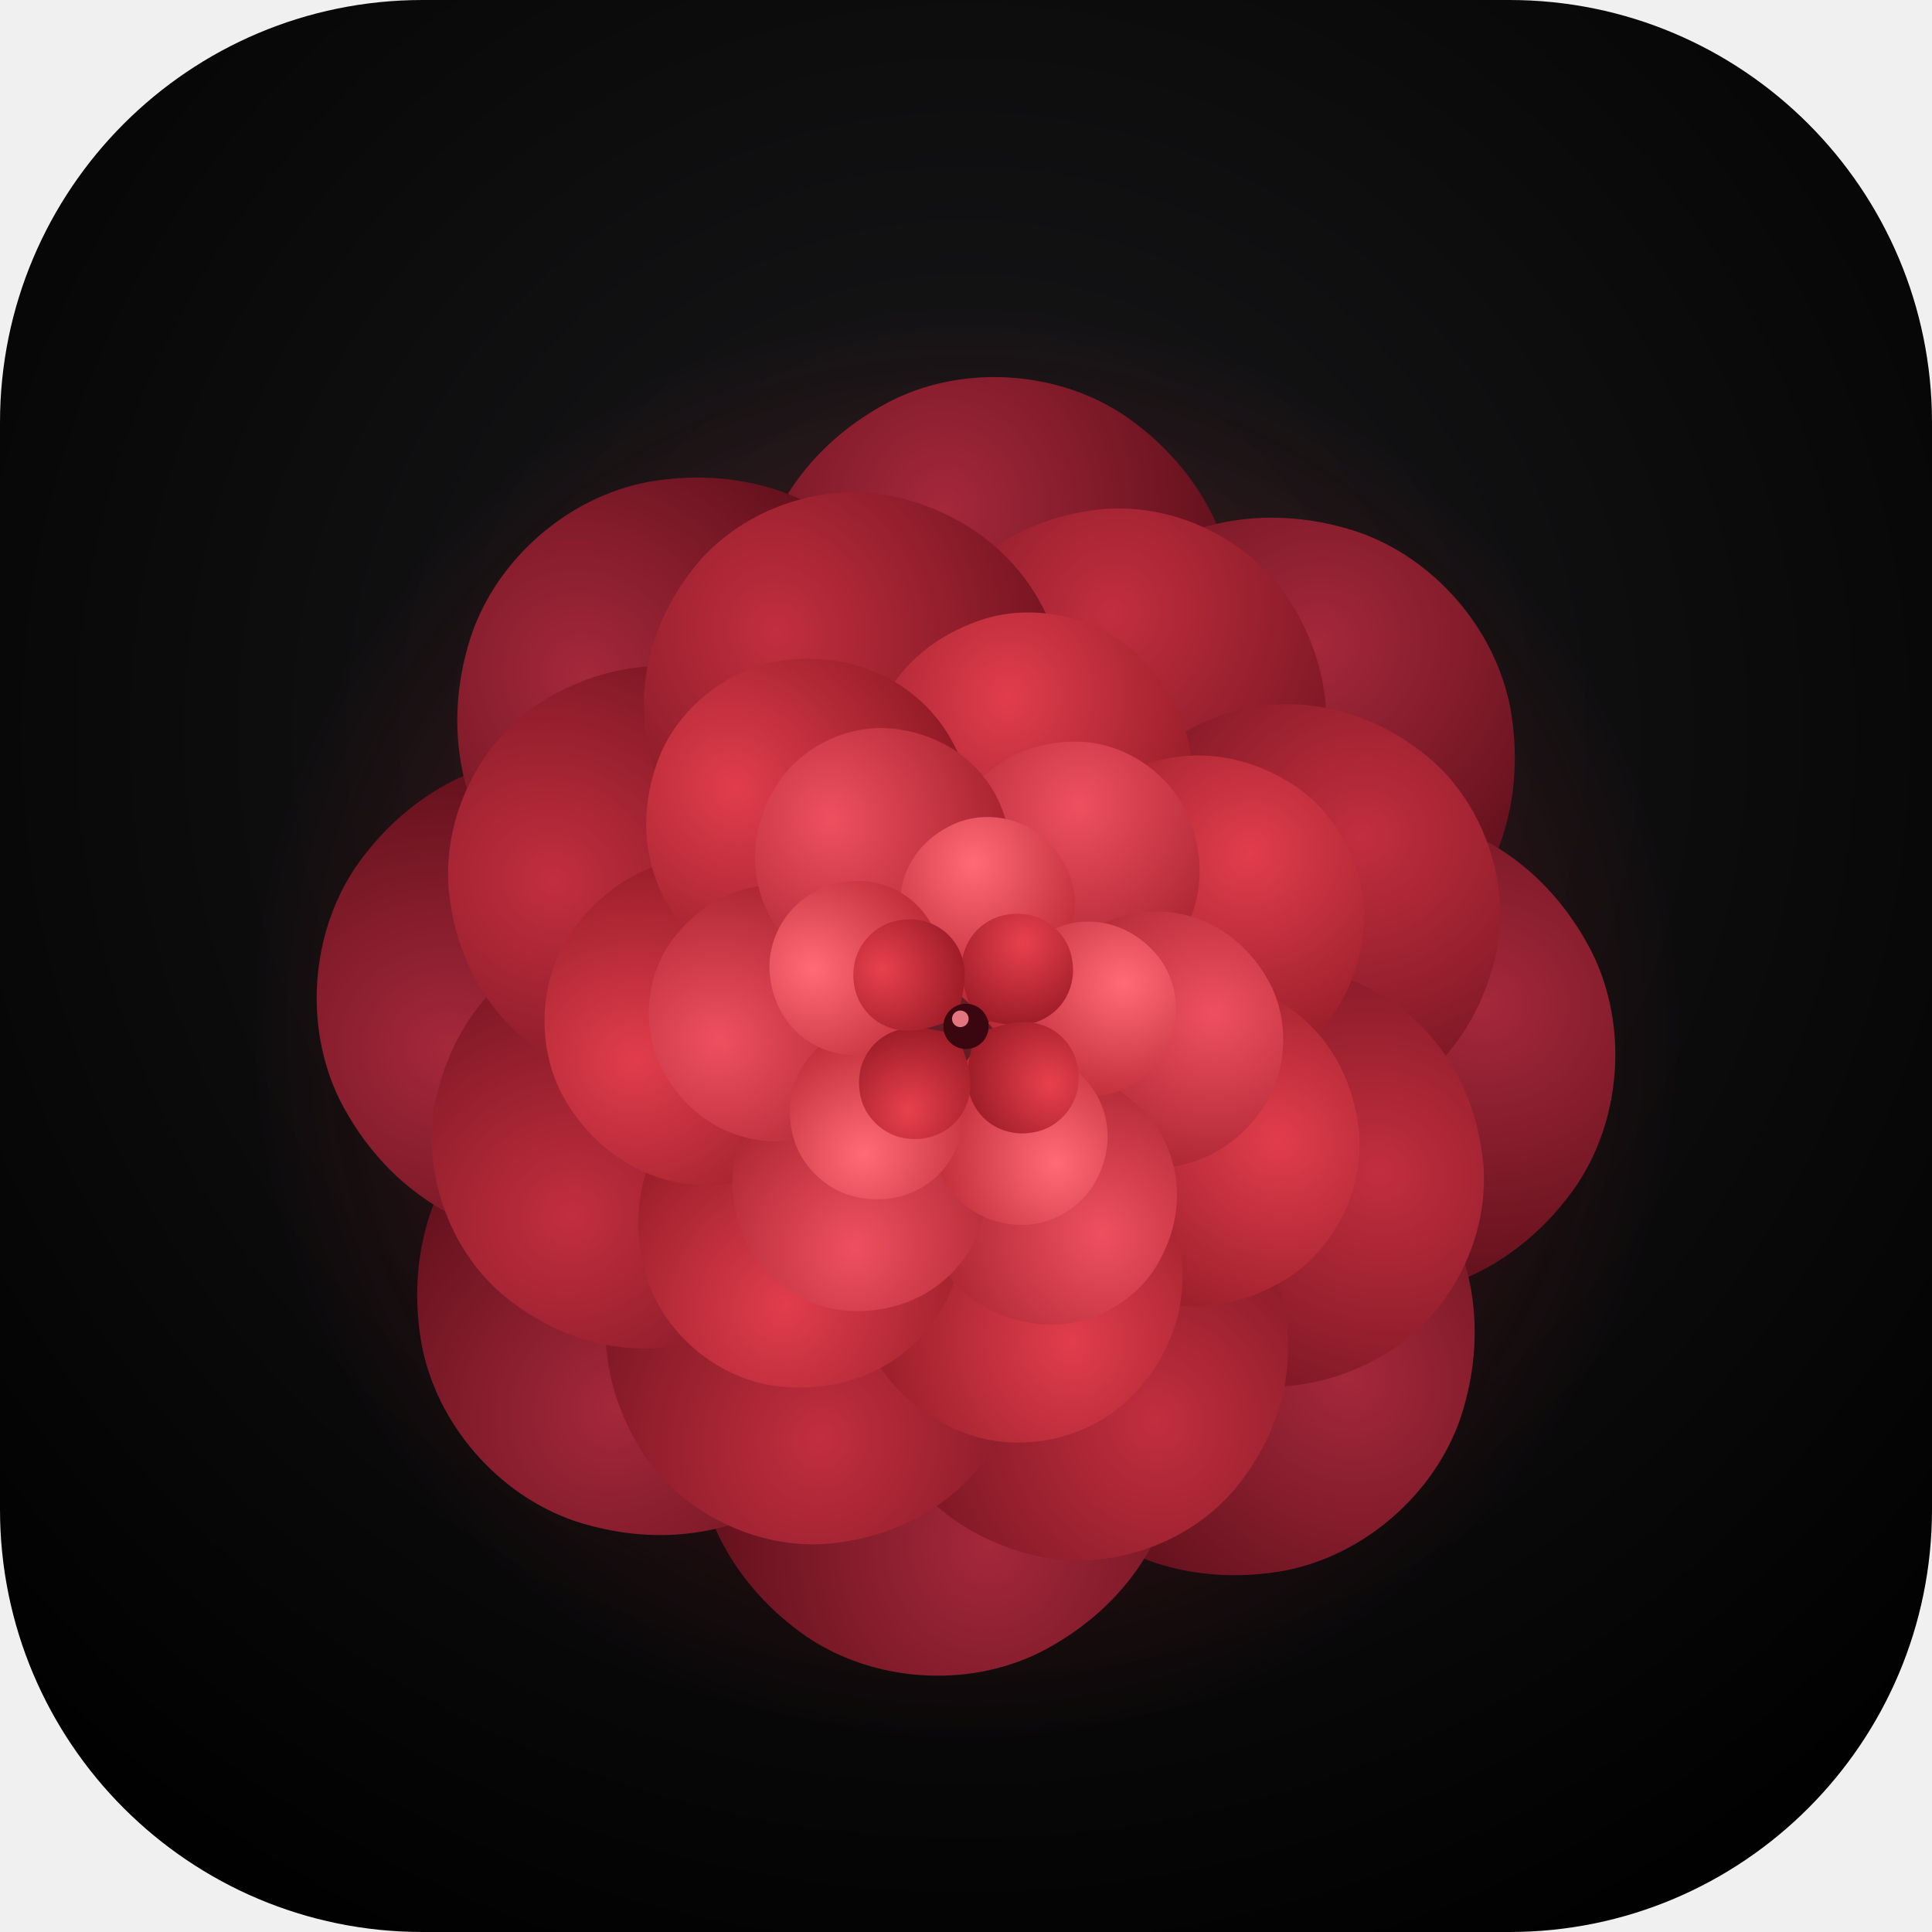
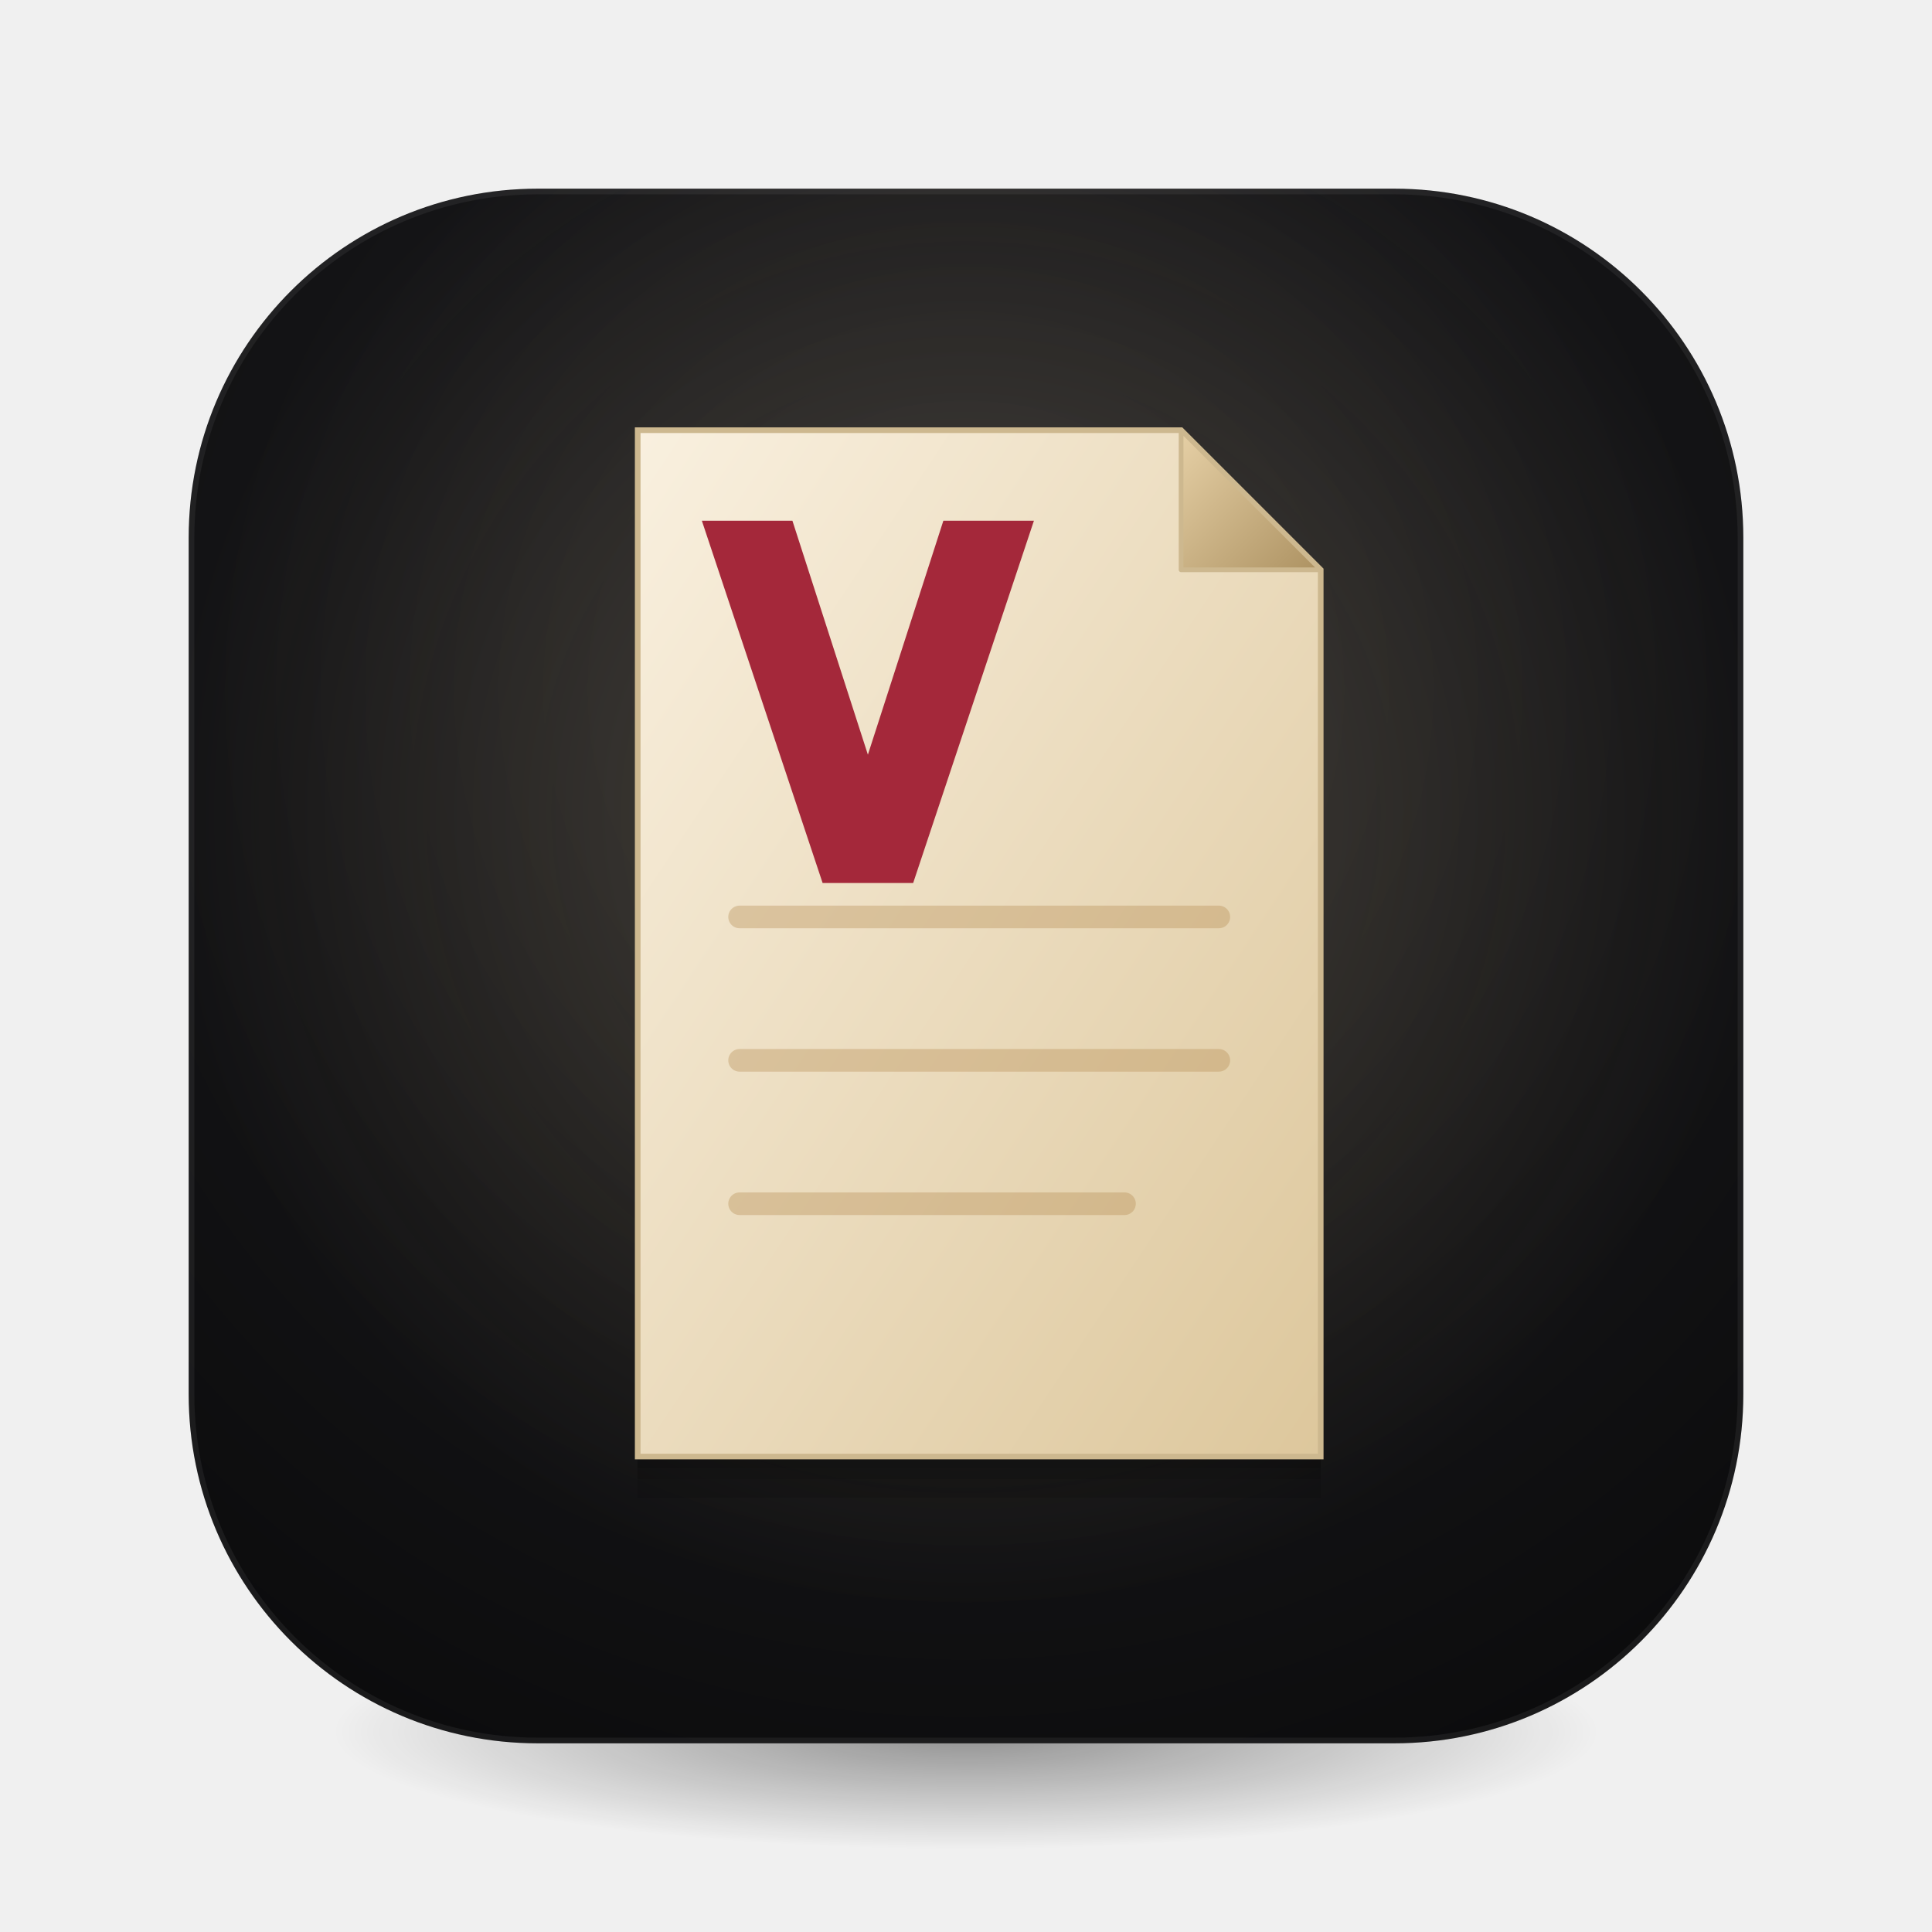
- <svg xmlns="http://www.w3.org/2000/svg" viewBox="0 0 512 512">
+ <svg xmlns="http://www.w3.org/2000/svg" viewBox="0 0 1024 1024">
  <defs>
-     <radialGradient id="g0" cx="38%" cy="26%" r="80%">
-       <stop offset="0%" stop-color="#a4283a" />
-       <stop offset="100%" stop-color="#4c0812" />
+     <radialGradient id="card" cx="50%" cy="32%" r="80%">
+       <stop offset="0%" stop-color="#242428" />
+       <stop offset="58%" stop-color="#141416" />
+       <stop offset="100%" stop-color="#0b0b0c" />
    </radialGradient>
-     <radialGradient id="g1" cx="38%" cy="26%" r="80%">
-       <stop offset="0%" stop-color="#c22e3f" />
-       <stop offset="100%" stop-color="#650f1a" />
+     <radialGradient id="glow" cx="50%" cy="40%" r="52%">
+       <stop offset="0%" stop-color="#f2d8a0" stop-opacity="0.20" />
+       <stop offset="100%" stop-color="#f2d8a0" stop-opacity="0" />
    </radialGradient>
-     <radialGradient id="g2" cx="38%" cy="26%" r="80%">
-       <stop offset="0%" stop-color="#e13d4c" />
-       <stop offset="100%" stop-color="#82141f" />
+     <radialGradient id="amb" cx="50%" cy="50%" r="50%">
+       <stop offset="0%" stop-color="#000000" stop-opacity="0.40" />
+       <stop offset="100%" stop-color="#000000" stop-opacity="0" />
    </radialGradient>
-     <radialGradient id="g3" cx="38%" cy="26%" r="80%">
-       <stop offset="0%" stop-color="#ef5060" />
-       <stop offset="100%" stop-color="#9c1c26" />
-     </radialGradient>
-     <radialGradient id="g4" cx="38%" cy="26%" r="80%">
-       <stop offset="0%" stop-color="#ff6a76" />
-       <stop offset="100%" stop-color="#b62430" />
-     </radialGradient>
-     <radialGradient id="g5" cx="38%" cy="26%" r="80%">
-       <stop offset="0%" stop-color="#e8404d" />
-       <stop offset="100%" stop-color="#941822" />
-     </radialGradient>
-     <radialGradient id="bg" cx="50%" cy="38%" r="72%">
-       <stop offset="0%" stop-color="#1a1a1c" />
-       <stop offset="100%" stop-color="#000000" />
-     </radialGradient>
-     <radialGradient id="glow" cx="50%" cy="50%" r="50%">
-       <stop offset="0%" stop-color="#ff2f45" stop-opacity="0.35" />
-       <stop offset="100%" stop-color="#ff2f45" stop-opacity="0" />
-     </radialGradient>
+     <linearGradient id="sheet" x1="0" y1="0" x2="1" y2="1">
+       <stop offset="0" stop-color="#f9f0df" />
+       <stop offset="1" stop-color="#ddc79c" />
+     </linearGradient>
+     <linearGradient id="fold" x1="0" y1="0" x2="1" y2="1">
+       <stop offset="0" stop-color="#e6d0a6" />
+       <stop offset="1" stop-color="#ad9262" />
+     </linearGradient>
  </defs>
-   <rect x="0" y="0" width="512" height="512" rx="112" fill="url(#bg)" />
-   <circle cx="256" cy="272" r="190" fill="url(#glow)" />
-   <path d="M 0,0 C -12,-8 -30,-14 -38,-32 C -46,-50 -40,-72 -20,-84 C -8,-91 8,-91 20,-84 C 40,-72 46,-50 38,-32 C 30,-14 12,-8 0,0 Z" fill="url(#g0)" transform="translate(258.3717,238.0828) rotate(4.0) scale(1.55)" />
-   <path d="M 0,0 C -12,-8 -30,-14 -38,-32 C -46,-50 -40,-72 -20,-84 C -8,-91 8,-91 20,-84 C 40,-72 46,-50 38,-32 C 30,-14 12,-8 0,0 Z" fill="url(#g0)" transform="translate(281.6601,249.694) rotate(49.0) scale(1.55)" />
-   <path d="M 0,0 C -12,-8 -30,-14 -38,-32 C -46,-50 -40,-72 -20,-84 C -8,-91 8,-91 20,-84 C 40,-72 46,-50 38,-32 C 30,-14 12,-8 0,0 Z" fill="url(#g0)" transform="translate(289.9172,274.3717) rotate(94.0) scale(1.55)" />
-   <path d="M 0,0 C -12,-8 -30,-14 -38,-32 C -46,-50 -40,-72 -20,-84 C -8,-91 8,-91 20,-84 C 40,-72 46,-50 38,-32 C 30,-14 12,-8 0,0 Z" fill="url(#g0)" transform="translate(278.306,297.6601) rotate(139.0) scale(1.55)" />
-   <path d="M 0,0 C -12,-8 -30,-14 -38,-32 C -46,-50 -40,-72 -20,-84 C -8,-91 8,-91 20,-84 C 40,-72 46,-50 38,-32 C 30,-14 12,-8 0,0 Z" fill="url(#g0)" transform="translate(253.6283,305.9172) rotate(184.0) scale(1.55)" />
-   <path d="M 0,0 C -12,-8 -30,-14 -38,-32 C -46,-50 -40,-72 -20,-84 C -8,-91 8,-91 20,-84 C 40,-72 46,-50 38,-32 C 30,-14 12,-8 0,0 Z" fill="url(#g0)" transform="translate(230.3399,294.306) rotate(229.0) scale(1.55)" />
-   <path d="M 0,0 C -12,-8 -30,-14 -38,-32 C -46,-50 -40,-72 -20,-84 C -8,-91 8,-91 20,-84 C 40,-72 46,-50 38,-32 C 30,-14 12,-8 0,0 Z" fill="url(#g0)" transform="translate(222.0828,269.6283) rotate(274.0) scale(1.55)" />
-   <path d="M 0,0 C -12,-8 -30,-14 -38,-32 C -46,-50 -40,-72 -20,-84 C -8,-91 8,-91 20,-84 C 40,-72 46,-50 38,-32 C 30,-14 12,-8 0,0 Z" fill="url(#g0)" transform="translate(233.694,246.3399) rotate(319.0) scale(1.55)" />
-   <path d="M 0,0 C -12,-8 -30,-14 -38,-32 C -46,-50 -40,-72 -20,-84 C -8,-91 8,-91 20,-84 C 40,-72 46,-50 38,-32 C 30,-14 12,-8 0,0 Z" fill="url(#g1)" transform="translate(267.3976,248.6314) rotate(26.0) scale(1.35)" />
-   <path d="M 0,0 C -12,-8 -30,-14 -38,-32 C -46,-50 -40,-72 -20,-84 C -8,-91 8,-91 20,-84 C 40,-72 46,-50 38,-32 C 30,-14 12,-8 0,0 Z" fill="url(#g1)" transform="translate(280.5835,263.5352) rotate(71.0) scale(1.35)" />
-   <path d="M 0,0 C -12,-8 -30,-14 -38,-32 C -46,-50 -40,-72 -20,-84 C -8,-91 8,-91 20,-84 C 40,-72 46,-50 38,-32 C 30,-14 12,-8 0,0 Z" fill="url(#g1)" transform="translate(279.3686,283.3976) rotate(116.0) scale(1.35)" />
-   <path d="M 0,0 C -12,-8 -30,-14 -38,-32 C -46,-50 -40,-72 -20,-84 C -8,-91 8,-91 20,-84 C 40,-72 46,-50 38,-32 C 30,-14 12,-8 0,0 Z" fill="url(#g1)" transform="translate(264.4648,296.5835) rotate(161.0) scale(1.35)" />
-   <path d="M 0,0 C -12,-8 -30,-14 -38,-32 C -46,-50 -40,-72 -20,-84 C -8,-91 8,-91 20,-84 C 40,-72 46,-50 38,-32 C 30,-14 12,-8 0,0 Z" fill="url(#g1)" transform="translate(244.6024,295.3686) rotate(206.0) scale(1.35)" />
-   <path d="M 0,0 C -12,-8 -30,-14 -38,-32 C -46,-50 -40,-72 -20,-84 C -8,-91 8,-91 20,-84 C 40,-72 46,-50 38,-32 C 30,-14 12,-8 0,0 Z" fill="url(#g1)" transform="translate(231.4165,280.4648) rotate(251.0) scale(1.35)" />
-   <path d="M 0,0 C -12,-8 -30,-14 -38,-32 C -46,-50 -40,-72 -20,-84 C -8,-91 8,-91 20,-84 C 40,-72 46,-50 38,-32 C 30,-14 12,-8 0,0 Z" fill="url(#g1)" transform="translate(232.6314,260.6024) rotate(296.0) scale(1.35)" />
-   <path d="M 0,0 C -12,-8 -30,-14 -38,-32 C -46,-50 -40,-72 -20,-84 C -8,-91 8,-91 20,-84 C 40,-72 46,-50 38,-32 C 30,-14 12,-8 0,0 Z" fill="url(#g1)" transform="translate(247.5352,247.4165) rotate(341.0) scale(1.35)" />
-   <path d="M 0,0 C -12,-8 -30,-14 -38,-32 C -46,-50 -40,-72 -20,-84 C -8,-91 8,-91 20,-84 C 40,-72 46,-50 38,-32 C 30,-14 12,-8 0,0 Z" fill="url(#g2)" transform="translate(260.3546,254.5347) rotate(14.0) scale(1.05)" />
-   <path d="M 0,0 C -12,-8 -30,-14 -38,-32 C -46,-50 -40,-72 -20,-84 C -8,-91 8,-91 20,-84 C 40,-72 46,-50 38,-32 C 30,-14 12,-8 0,0 Z" fill="url(#g2)" transform="translate(272.37,264.5151) rotate(65.42857) scale(1.05)" />
-   <path d="M 0,0 C -12,-8 -30,-14 -38,-32 C -46,-50 -40,-72 -20,-84 C -8,-91 8,-91 20,-84 C 40,-72 46,-50 38,-32 C 30,-14 12,-8 0,0 Z" fill="url(#g2)" transform="translate(272.0584,280.1318) rotate(116.8571) scale(1.05)" />
-   <path d="M 0,0 C -12,-8 -30,-14 -38,-32 C -46,-50 -40,-72 -20,-84 C -8,-91 8,-91 20,-84 C 40,-72 46,-50 38,-32 C 30,-14 12,-8 0,0 Z" fill="url(#g2)" transform="translate(259.6546,289.6251) rotate(168.2857) scale(1.05)" />
-   <path d="M 0,0 C -12,-8 -30,-14 -38,-32 C -46,-50 -40,-72 -20,-84 C -8,-91 8,-91 20,-84 C 40,-72 46,-50 38,-32 C 30,-14 12,-8 0,0 Z" fill="url(#g2)" transform="translate(244.4987,285.8463) rotate(219.7143) scale(1.05)" />
-   <path d="M 0,0 C -12,-8 -30,-14 -38,-32 C -46,-50 -40,-72 -20,-84 C -8,-91 8,-91 20,-84 C 40,-72 46,-50 38,-32 C 30,-14 12,-8 0,0 Z" fill="url(#g2)" transform="translate(238.0036,271.641) rotate(271.1429) scale(1.05)" />
-   <path d="M 0,0 C -12,-8 -30,-14 -38,-32 C -46,-50 -40,-72 -20,-84 C -8,-91 8,-91 20,-84 C 40,-72 46,-50 38,-32 C 30,-14 12,-8 0,0 Z" fill="url(#g2)" transform="translate(245.0601,257.706) rotate(322.5714) scale(1.05)" />
-   <path d="M 0,0 C -12,-8 -30,-14 -38,-32 C -46,-50 -40,-72 -20,-84 C -8,-91 8,-91 20,-84 C 40,-72 46,-50 38,-32 C 30,-14 12,-8 0,0 Z" fill="url(#g3)" transform="translate(262.1511,262.8806) rotate(34.0) scale(0.82)" />
-   <path d="M 0,0 C -12,-8 -30,-14 -38,-32 C -46,-50 -40,-72 -20,-84 C -8,-91 8,-91 20,-84 C 40,-72 46,-50 38,-32 C 30,-14 12,-8 0,0 Z" fill="url(#g3)" transform="translate(266.9732,272.7673) rotate(94.0) scale(0.82)" />
-   <path d="M 0,0 C -12,-8 -30,-14 -38,-32 C -46,-50 -40,-72 -20,-84 C -8,-91 8,-91 20,-84 C 40,-72 46,-50 38,-32 C 30,-14 12,-8 0,0 Z" fill="url(#g3)" transform="translate(260.8221,281.8867) rotate(154.0) scale(0.82)" />
-   <path d="M 0,0 C -12,-8 -30,-14 -38,-32 C -46,-50 -40,-72 -20,-84 C -8,-91 8,-91 20,-84 C 40,-72 46,-50 38,-32 C 30,-14 12,-8 0,0 Z" fill="url(#g3)" transform="translate(249.8489,281.1194) rotate(214.0) scale(0.82)" />
-   <path d="M 0,0 C -12,-8 -30,-14 -38,-32 C -46,-50 -40,-72 -20,-84 C -8,-91 8,-91 20,-84 C 40,-72 46,-50 38,-32 C 30,-14 12,-8 0,0 Z" fill="url(#g3)" transform="translate(245.0268,271.2327) rotate(274.0) scale(0.82)" />
-   <path d="M 0,0 C -12,-8 -30,-14 -38,-32 C -46,-50 -40,-72 -20,-84 C -8,-91 8,-91 20,-84 C 40,-72 46,-50 38,-32 C 30,-14 12,-8 0,0 Z" fill="url(#g3)" transform="translate(251.1779,262.1133) rotate(334.0) scale(0.82)" />
-   <path d="M 0,0 C -12,-8 -30,-14 -38,-32 C -46,-50 -40,-72 -20,-84 C -8,-91 8,-91 20,-84 C 40,-72 46,-50 38,-32 C 30,-14 12,-8 0,0 Z" fill="url(#g4)" transform="translate(257.0419,266.0912) rotate(10.0) scale(0.56)" />
-   <path d="M 0,0 C -12,-8 -30,-14 -38,-32 C -46,-50 -40,-72 -20,-84 C -8,-91 8,-91 20,-84 C 40,-72 46,-50 38,-32 C 30,-14 12,-8 0,0 Z" fill="url(#g4)" transform="translate(261.9416,271.165) rotate(82.0) scale(0.56)" />
-   <path d="M 0,0 C -12,-8 -30,-14 -38,-32 C -46,-50 -40,-72 -20,-84 C -8,-91 8,-91 20,-84 C 40,-72 46,-50 38,-32 C 30,-14 12,-8 0,0 Z" fill="url(#g4)" transform="translate(258.6302,277.3928) rotate(154.0) scale(0.56)" />
-   <path d="M 0,0 C -12,-8 -30,-14 -38,-32 C -46,-50 -40,-72 -20,-84 C -8,-91 8,-91 20,-84 C 40,-72 46,-50 38,-32 C 30,-14 12,-8 0,0 Z" fill="url(#g4)" transform="translate(251.684,276.168) rotate(226.0) scale(0.56)" />
-   <path d="M 0,0 C -12,-8 -30,-14 -38,-32 C -46,-50 -40,-72 -20,-84 C -8,-91 8,-91 20,-84 C 40,-72 46,-50 38,-32 C 30,-14 12,-8 0,0 Z" fill="url(#g4)" transform="translate(250.7023,269.1832) rotate(298.0) scale(0.56)" />
-   <path d="M 0,0 C -12,-8 -30,-14 -38,-32 C -46,-50 -40,-72 -20,-84 C -8,-91 8,-91 20,-84 C 40,-72 46,-50 38,-32 C 30,-14 12,-8 0,0 Z" fill="url(#g5)" transform="translate(258.0074,269.7706) rotate(42.0) scale(0.36)" />
-   <path d="M 0,0 C -12,-8 -30,-14 -38,-32 C -46,-50 -40,-72 -20,-84 C -8,-91 8,-91 20,-84 C 40,-72 46,-50 38,-32 C 30,-14 12,-8 0,0 Z" fill="url(#g5)" transform="translate(258.2294,274.0074) rotate(132.0) scale(0.36)" />
-   <path d="M 0,0 C -12,-8 -30,-14 -38,-32 C -46,-50 -40,-72 -20,-84 C -8,-91 8,-91 20,-84 C 40,-72 46,-50 38,-32 C 30,-14 12,-8 0,0 Z" fill="url(#g5)" transform="translate(253.9926,274.2294) rotate(222.0) scale(0.36)" />
-   <path d="M 0,0 C -12,-8 -30,-14 -38,-32 C -46,-50 -40,-72 -20,-84 C -8,-91 8,-91 20,-84 C 40,-72 46,-50 38,-32 C 30,-14 12,-8 0,0 Z" fill="url(#g5)" transform="translate(253.7706,269.9926) rotate(312.0) scale(0.36)" />
-   <circle cx="256" cy="272" r="6" fill="#3a0710" />
-   <circle cx="254.5" cy="270" r="2.2" fill="#ff8891" fill-opacity="0.85" />
+   <ellipse cx="512" cy="918" rx="336" ry="62" fill="url(#amb)" />
+   <rect x="100" y="100" width="824" height="824" rx="185" fill="url(#card)" />
+   <rect x="100" y="100" width="824" height="824" rx="185" fill="url(#glow)" />
+   <rect x="101.5" y="101.5" width="821" height="821" rx="183.5" fill="none" stroke="#ffffff" stroke-opacity="0.06" stroke-width="3" />
+   <g fill="#000000">
+     <path d="M338 234 H626 L700 308 V778 H338 Z" opacity="0.10" />
+     <path d="M338 240 H626 L700 314 V784 H338 Z" opacity="0.10" />
+     <path d="M338 250 H626 L700 324 V794 H338 Z" opacity="0.12" />
+   </g>
+   <path d="M338 228 H626 L700 302 V772 H338 Z" fill="url(#sheet)" stroke="#cdb88f" stroke-width="3" />
+   <path d="M626 228 V302 H700 Z" fill="url(#fold)" stroke="#cdb88f" stroke-width="2.5" stroke-linejoin="round" />
+   <g stroke="#b48a50" stroke-width="12" stroke-linecap="round" opacity="0.36">
+     <line x1="392" y1="486" x2="646" y2="486" />
+     <line x1="392" y1="562" x2="646" y2="562" />
+     <line x1="392" y1="638" x2="596" y2="638" />
+   </g>
+   <path d="M372 276 H420 L460 400 L500 276 H548 L484 468 H436 Z" fill="#a4283a" />
</svg>
